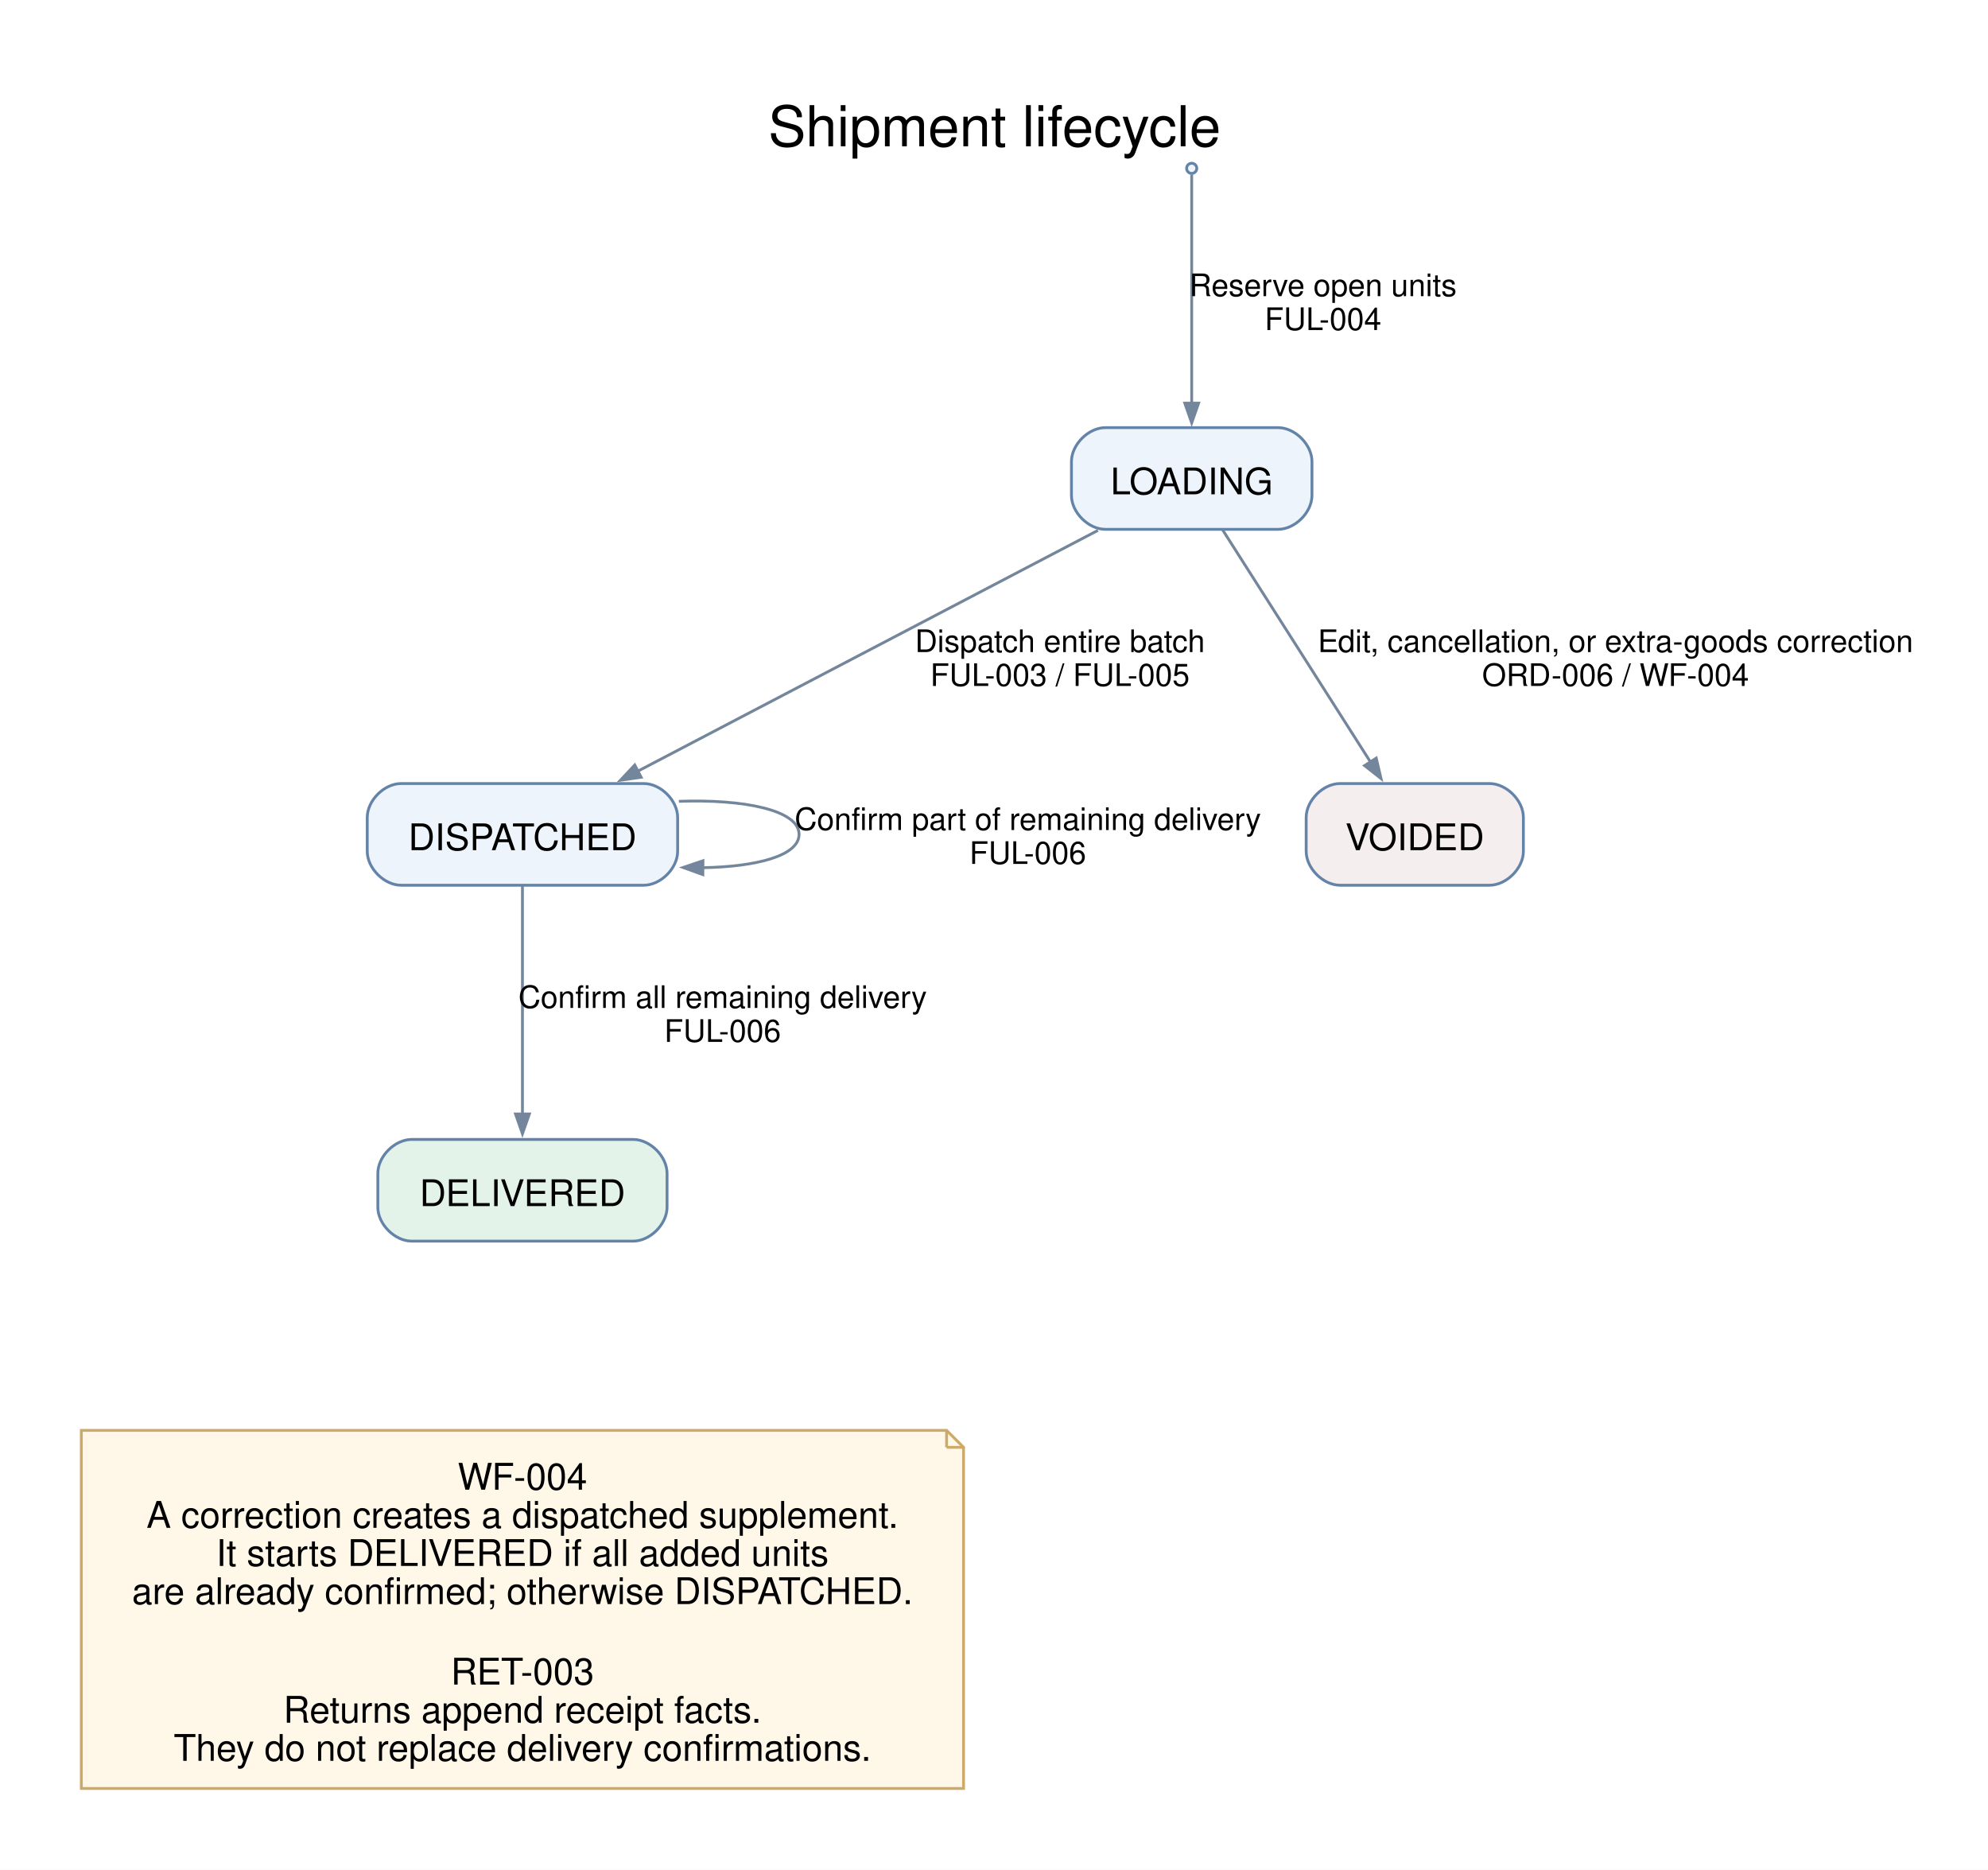
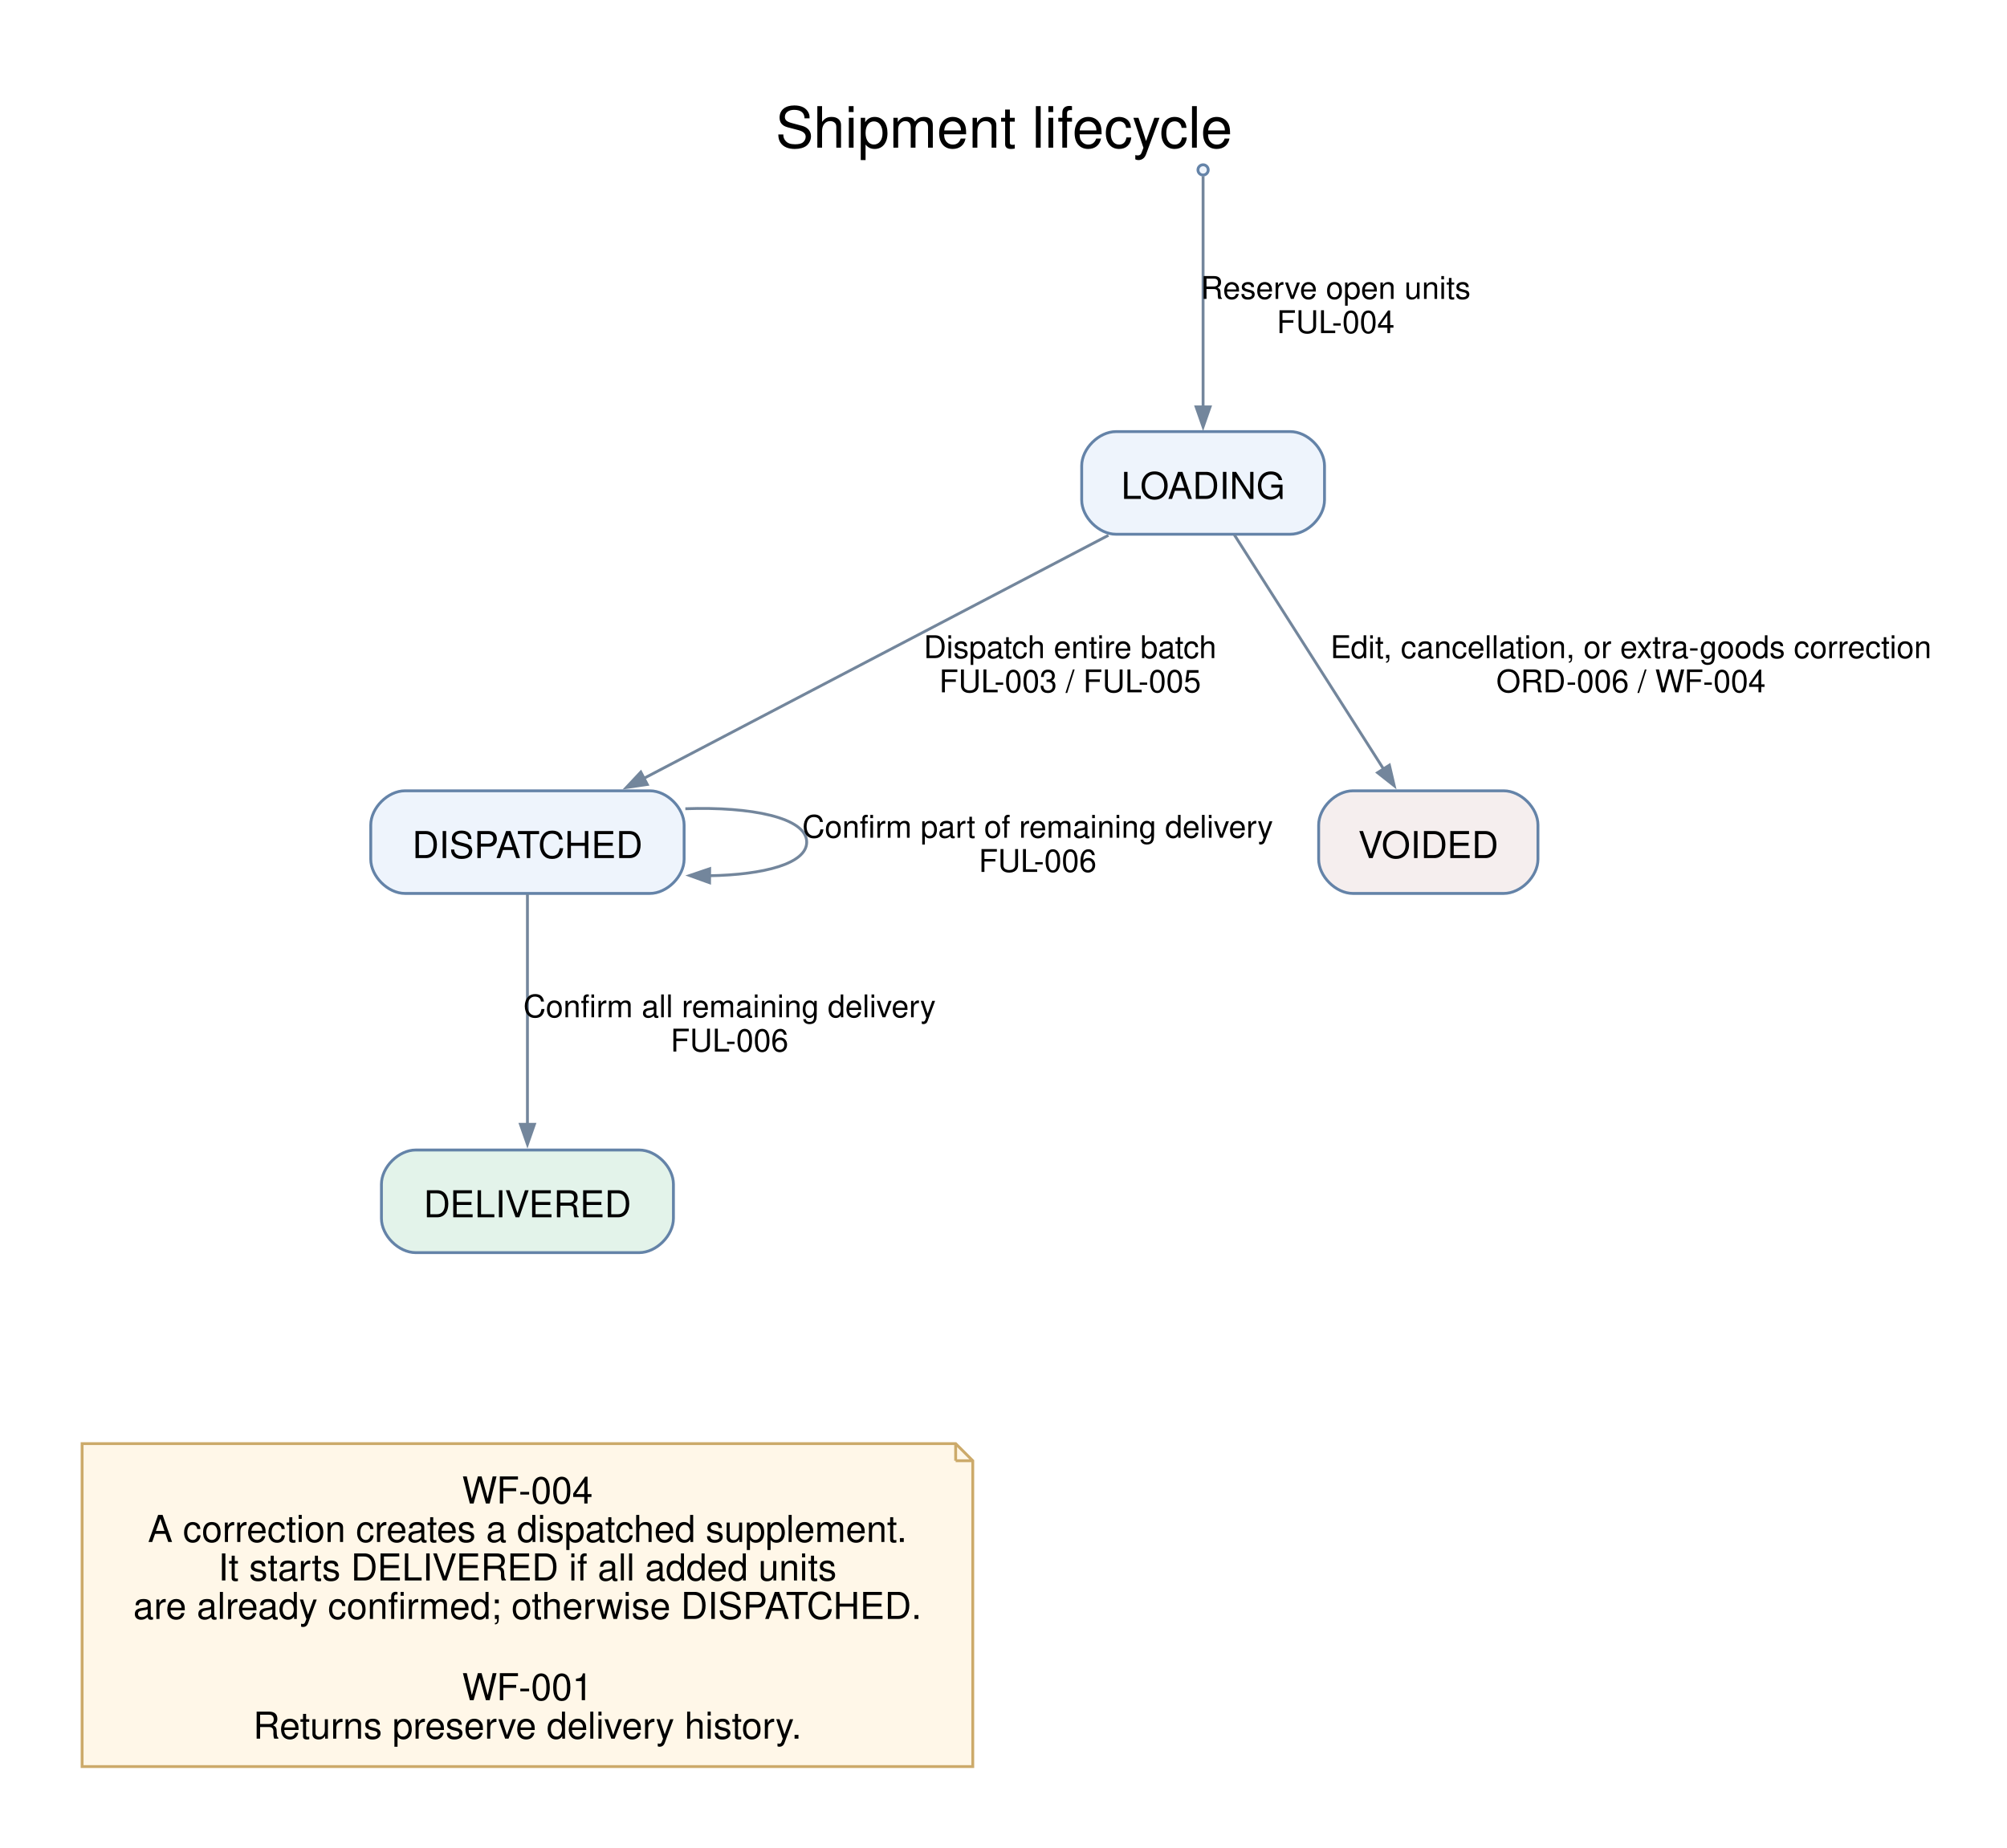
- <svg xmlns="http://www.w3.org/2000/svg" width="704pt" height="662pt" viewBox="0.00 0.00 704.00 662.00">
-   <g id="graph0" class="graph" transform="scale(1 1) rotate(0) translate(28.8 633.18)">
-     <polygon fill="white" stroke="none" points="-28.8,28.8 -28.8,-633.18 675.59,-633.18 675.59,28.8 -28.8,28.8" />
-     <text xml:space="preserve" text-anchor="middle" x="323.39" y="-581.38" font-family="Helvetica,sans-Serif" font-size="20.00">Shipment lifecycle</text>
+ <svg xmlns="http://www.w3.org/2000/svg" width="704pt" height="648pt" viewBox="0.00 0.00 704.00 648.00">
+   <g id="graph0" class="graph" transform="scale(1 1) rotate(0) translate(28.8 619.68)">
+     <polygon fill="white" stroke="none" points="-28.8,28.8 -28.8,-619.68 675.59,-619.68 675.59,28.8 -28.8,28.8" />
+     <text xml:space="preserve" text-anchor="middle" x="323.39" y="-567.88" font-family="Helvetica,sans-Serif" font-size="20.00">Shipment lifecycle</text>
    <g id="node1" class="node">
-       <ellipse fill="#eef4fc" stroke="#6483a8" cx="393.21" cy="-573.58" rx="1.8" ry="1.8" />
+       <ellipse fill="#eef4fc" stroke="#6483a8" cx="393.21" cy="-560.08" rx="1.8" ry="1.8" />
    </g>
    <g id="node2" class="node">
-       <path fill="#eef4fc" stroke="#6483a8" d="M423.8,-481.78C423.8,-481.78 362.63,-481.78 362.63,-481.78 356.63,-481.78 350.63,-475.78 350.63,-469.78 350.63,-469.78 350.63,-457.78 350.63,-457.78 350.63,-451.78 356.63,-445.78 362.63,-445.78 362.63,-445.78 423.8,-445.78 423.8,-445.78 429.8,-445.78 435.8,-451.78 435.8,-457.78 435.8,-457.78 435.8,-469.78 435.8,-469.78 435.8,-475.78 429.8,-481.78 423.8,-481.78" />
-       <text xml:space="preserve" text-anchor="middle" x="393.21" y="-458.18" font-family="Helvetica,sans-Serif" font-size="13.00">LOADING</text>
+       <path fill="#eef4fc" stroke="#6483a8" d="M423.8,-468.28C423.8,-468.28 362.63,-468.28 362.63,-468.28 356.63,-468.28 350.63,-462.28 350.63,-456.28 350.63,-456.28 350.63,-444.28 350.63,-444.28 350.63,-438.28 356.63,-432.28 362.63,-432.28 362.63,-432.28 423.8,-432.28 423.8,-432.28 429.8,-432.28 435.8,-438.28 435.8,-444.28 435.8,-444.28 435.8,-456.28 435.8,-456.28 435.8,-462.28 429.8,-468.28 423.8,-468.28" />
+       <text xml:space="preserve" text-anchor="middle" x="393.21" y="-444.68" font-family="Helvetica,sans-Serif" font-size="13.00">LOADING</text>
    </g>
    <g id="edge1" class="edge">
-       <path fill="none" stroke="#73869c" d="M393.21,-571.37C393.21,-563.53 393.21,-519.36 393.21,-490.39" />
-       <polygon fill="#73869c" stroke="#73869c" points="395.66,-490.46 393.21,-483.46 390.76,-490.46 395.66,-490.46" />
-       <text xml:space="preserve" text-anchor="middle" x="439.71" y="-528.33" font-family="Helvetica,sans-Serif" font-size="11.00">Reserve open units</text>
-       <text xml:space="preserve" text-anchor="middle" x="439.71" y="-516.33" font-family="Helvetica,sans-Serif" font-size="11.00">FUL-004</text>
+       <path fill="none" stroke="#73869c" d="M393.21,-557.87C393.21,-550.03 393.21,-505.86 393.21,-476.89" />
+       <polygon fill="#73869c" stroke="#73869c" points="395.66,-476.96 393.21,-469.96 390.76,-476.96 395.66,-476.96" />
+       <text xml:space="preserve" text-anchor="middle" x="439.71" y="-514.83" font-family="Helvetica,sans-Serif" font-size="11.00">Reserve open units</text>
+       <text xml:space="preserve" text-anchor="middle" x="439.71" y="-502.83" font-family="Helvetica,sans-Serif" font-size="11.00">FUL-004</text>
    </g>
    <g id="node3" class="node">
-       <path fill="#eef4fc" stroke="#6483a8" d="M199.17,-355.78C199.17,-355.78 113.25,-355.78 113.25,-355.78 107.25,-355.78 101.25,-349.78 101.25,-343.78 101.25,-343.78 101.25,-331.78 101.25,-331.78 101.25,-325.78 107.25,-319.78 113.25,-319.78 113.25,-319.78 199.17,-319.78 199.17,-319.78 205.17,-319.78 211.17,-325.78 211.17,-331.78 211.17,-331.78 211.17,-343.78 211.17,-343.78 211.17,-349.78 205.17,-355.78 199.17,-355.78" />
-       <text xml:space="preserve" text-anchor="middle" x="156.21" y="-332.18" font-family="Helvetica,sans-Serif" font-size="13.00">DISPATCHED</text>
+       <path fill="#eef4fc" stroke="#6483a8" d="M199.17,-342.28C199.17,-342.28 113.25,-342.28 113.25,-342.28 107.25,-342.28 101.25,-336.28 101.25,-330.28 101.25,-330.28 101.25,-318.28 101.25,-318.28 101.25,-312.28 107.25,-306.28 113.25,-306.28 113.25,-306.28 199.17,-306.28 199.17,-306.28 205.17,-306.28 211.17,-312.28 211.17,-318.28 211.17,-318.28 211.17,-330.28 211.17,-330.28 211.17,-336.28 205.17,-342.28 199.17,-342.28" />
+       <text xml:space="preserve" text-anchor="middle" x="156.21" y="-318.68" font-family="Helvetica,sans-Serif" font-size="13.00">DISPATCHED</text>
    </g>
    <g id="edge2" class="edge">
-       <path fill="none" stroke="#73869c" d="M360.01,-445.41C317.29,-423.06 243.11,-384.24 197,-360.12" />
-       <polygon fill="#73869c" stroke="#73869c" points="198.25,-358.01 190.91,-356.94 195.98,-362.35 198.25,-358.01" />
-       <text xml:space="preserve" text-anchor="middle" x="346.56" y="-402.33" font-family="Helvetica,sans-Serif" font-size="11.00">Dispatch entire batch</text>
-       <text xml:space="preserve" text-anchor="middle" x="346.56" y="-390.33" font-family="Helvetica,sans-Serif" font-size="11.00">FUL-003 / FUL-005</text>
+       <path fill="none" stroke="#73869c" d="M360.01,-431.91C317.29,-409.56 243.11,-370.74 197,-346.62" />
+       <polygon fill="#73869c" stroke="#73869c" points="198.25,-344.51 190.91,-343.44 195.98,-348.85 198.25,-344.51" />
+       <text xml:space="preserve" text-anchor="middle" x="346.56" y="-388.83" font-family="Helvetica,sans-Serif" font-size="11.00">Dispatch entire batch</text>
+       <text xml:space="preserve" text-anchor="middle" x="346.56" y="-376.83" font-family="Helvetica,sans-Serif" font-size="11.00">FUL-003 / FUL-005</text>
    </g>
    <g id="node5" class="node">
-       <path fill="#f5eeee" stroke="#6483a8" d="M498.67,-355.78C498.67,-355.78 445.75,-355.78 445.75,-355.78 439.75,-355.78 433.75,-349.78 433.75,-343.78 433.75,-343.78 433.75,-331.78 433.75,-331.78 433.75,-325.78 439.75,-319.78 445.75,-319.78 445.75,-319.78 498.67,-319.78 498.67,-319.78 504.67,-319.78 510.67,-325.78 510.67,-331.78 510.67,-331.78 510.67,-343.78 510.67,-343.78 510.67,-349.78 504.67,-355.78 498.67,-355.78" />
-       <text xml:space="preserve" text-anchor="middle" x="472.21" y="-332.18" font-family="Helvetica,sans-Serif" font-size="13.00">VOIDED</text>
+       <path fill="#f5eeee" stroke="#6483a8" d="M498.67,-342.28C498.67,-342.28 445.75,-342.28 445.75,-342.28 439.75,-342.28 433.75,-336.28 433.75,-330.28 433.75,-330.28 433.75,-318.28 433.75,-318.28 433.75,-312.28 439.75,-306.28 445.75,-306.28 445.75,-306.28 498.67,-306.28 498.67,-306.28 504.67,-306.28 510.67,-312.28 510.67,-318.28 510.67,-318.28 510.67,-330.28 510.67,-330.28 510.67,-336.28 504.67,-342.28 498.67,-342.28" />
+       <text xml:space="preserve" text-anchor="middle" x="472.21" y="-318.68" font-family="Helvetica,sans-Serif" font-size="13.00">VOIDED</text>
    </g>
    <g id="edge3" class="edge">
-       <path fill="none" stroke="#73869c" d="M404.19,-445.54C417.8,-424.19 441.06,-387.68 456.53,-363.39" />
-       <polygon fill="#73869c" stroke="#73869c" points="458.56,-364.77 460.25,-357.55 454.42,-362.14 458.56,-364.77" />
-       <text xml:space="preserve" text-anchor="middle" x="543.29" y="-402.33" font-family="Helvetica,sans-Serif" font-size="11.00">Edit, cancellation, or extra-goods correction</text>
-       <text xml:space="preserve" text-anchor="middle" x="543.29" y="-390.33" font-family="Helvetica,sans-Serif" font-size="11.00">ORD-006 / WF-004</text>
+       <path fill="none" stroke="#73869c" d="M404.19,-432.04C417.8,-410.69 441.06,-374.18 456.53,-349.89" />
+       <polygon fill="#73869c" stroke="#73869c" points="458.56,-351.27 460.25,-344.05 454.42,-348.64 458.56,-351.27" />
+       <text xml:space="preserve" text-anchor="middle" x="543.29" y="-388.83" font-family="Helvetica,sans-Serif" font-size="11.00">Edit, cancellation, or extra-goods correction</text>
+       <text xml:space="preserve" text-anchor="middle" x="543.29" y="-376.83" font-family="Helvetica,sans-Serif" font-size="11.00">ORD-006 / WF-004</text>
    </g>
    <g id="edge4" class="edge">
-       <path fill="none" stroke="#73869c" d="M211.6,-349.49C234.64,-350.3 254.17,-346.39 254.17,-337.78 254.17,-330.24 239.22,-326.31 220.04,-325.99" />
-       <polygon fill="#73869c" stroke="#73869c" points="220.09,-323.54 213.11,-326.06 220.13,-328.44 220.09,-323.54" />
-       <text xml:space="preserve" text-anchor="middle" x="335.17" y="-339.33" font-family="Helvetica,sans-Serif" font-size="11.00">Confirm part of remaining delivery</text>
-       <text xml:space="preserve" text-anchor="middle" x="335.17" y="-327.33" font-family="Helvetica,sans-Serif" font-size="11.00">FUL-006</text>
+       <path fill="none" stroke="#73869c" d="M211.6,-335.99C234.64,-336.8 254.17,-332.89 254.17,-324.28 254.17,-316.74 239.22,-312.81 220.04,-312.49" />
+       <polygon fill="#73869c" stroke="#73869c" points="220.09,-310.04 213.11,-312.56 220.13,-314.94 220.09,-310.04" />
+       <text xml:space="preserve" text-anchor="middle" x="335.17" y="-325.83" font-family="Helvetica,sans-Serif" font-size="11.00">Confirm part of remaining delivery</text>
+       <text xml:space="preserve" text-anchor="middle" x="335.17" y="-313.83" font-family="Helvetica,sans-Serif" font-size="11.00">FUL-006</text>
    </g>
    <g id="node4" class="node">
-       <path fill="#e3f3ea" stroke="#6483a8" d="M195.42,-229.78C195.42,-229.78 117,-229.78 117,-229.78 111,-229.78 105,-223.78 105,-217.78 105,-217.78 105,-205.78 105,-205.78 105,-199.78 111,-193.78 117,-193.78 117,-193.78 195.42,-193.78 195.42,-193.78 201.42,-193.78 207.42,-199.78 207.42,-205.78 207.42,-205.78 207.42,-217.78 207.42,-217.78 207.42,-223.78 201.42,-229.78 195.42,-229.78" />
-       <text xml:space="preserve" text-anchor="middle" x="156.21" y="-206.18" font-family="Helvetica,sans-Serif" font-size="13.00">DELIVERED</text>
+       <path fill="#e3f3ea" stroke="#6483a8" d="M195.42,-216.28C195.42,-216.28 117,-216.28 117,-216.28 111,-216.28 105,-210.28 105,-204.28 105,-204.28 105,-192.28 105,-192.28 105,-186.28 111,-180.28 117,-180.28 117,-180.28 195.42,-180.28 195.42,-180.28 201.42,-180.28 207.42,-186.28 207.42,-192.28 207.42,-192.28 207.42,-204.28 207.42,-204.28 207.42,-210.28 201.42,-216.28 195.42,-216.28" />
+       <text xml:space="preserve" text-anchor="middle" x="156.21" y="-192.68" font-family="Helvetica,sans-Serif" font-size="13.00">DELIVERED</text>
    </g>
    <g id="edge5" class="edge">
-       <path fill="none" stroke="#73869c" d="M156.21,-319.54C156.21,-298.56 156.21,-262.93 156.21,-238.66" />
-       <polygon fill="#73869c" stroke="#73869c" points="158.66,-238.79 156.21,-231.79 153.76,-238.79 158.66,-238.79" />
-       <text xml:space="preserve" text-anchor="middle" x="227.09" y="-276.33" font-family="Helvetica,sans-Serif" font-size="11.00">Confirm all remaining delivery</text>
-       <text xml:space="preserve" text-anchor="middle" x="227.09" y="-264.33" font-family="Helvetica,sans-Serif" font-size="11.00">FUL-006</text>
+       <path fill="none" stroke="#73869c" d="M156.21,-306.04C156.21,-285.06 156.21,-249.43 156.21,-225.16" />
+       <polygon fill="#73869c" stroke="#73869c" points="158.66,-225.29 156.21,-218.29 153.76,-225.29 158.66,-225.29" />
+       <text xml:space="preserve" text-anchor="middle" x="227.09" y="-262.83" font-family="Helvetica,sans-Serif" font-size="11.00">Confirm all remaining delivery</text>
+       <text xml:space="preserve" text-anchor="middle" x="227.09" y="-250.83" font-family="Helvetica,sans-Serif" font-size="11.00">FUL-006</text>
    </g>
    <g id="node6" class="node">
-       <polygon fill="#fff7e8" stroke="#ccaa6a" points="306.42,-126.78 0,-126.78 0,0 312.42,0 312.42,-120.78 306.42,-126.78" />
-       <polyline fill="none" stroke="#ccaa6a" points="306.42,-126.78 306.42,-120.78" />
-       <polyline fill="none" stroke="#ccaa6a" points="312.42,-120.78 306.42,-120.78" />
-       <text xml:space="preserve" text-anchor="middle" x="156.21" y="-105.79" font-family="Helvetica,sans-Serif" font-size="13.00">WF-004</text>
-       <text xml:space="preserve" text-anchor="middle" x="156.21" y="-92.29" font-family="Helvetica,sans-Serif" font-size="13.00">A correction creates a dispatched supplement.</text>
-       <text xml:space="preserve" text-anchor="middle" x="156.21" y="-78.79" font-family="Helvetica,sans-Serif" font-size="13.00">It starts DELIVERED if all added units</text>
-       <text xml:space="preserve" text-anchor="middle" x="156.21" y="-65.29" font-family="Helvetica,sans-Serif" font-size="13.00">are already confirmed; otherwise DISPATCHED.</text>
-       <text xml:space="preserve" text-anchor="middle" x="156.21" y="-36.79" font-family="Helvetica,sans-Serif" font-size="13.00">RET-003</text>
-       <text xml:space="preserve" text-anchor="middle" x="156.21" y="-23.29" font-family="Helvetica,sans-Serif" font-size="13.00">Returns append receipt facts.</text>
-       <text xml:space="preserve" text-anchor="middle" x="156.21" y="-9.79" font-family="Helvetica,sans-Serif" font-size="13.00">They do not replace delivery confirmations.</text>
+       <polygon fill="#fff7e8" stroke="#ccaa6a" points="306.42,-113.28 0,-113.28 0,0 312.42,0 312.42,-107.28 306.42,-113.28" />
+       <polyline fill="none" stroke="#ccaa6a" points="306.42,-113.28 306.42,-107.28" />
+       <polyline fill="none" stroke="#ccaa6a" points="312.42,-107.28 306.42,-107.28" />
+       <text xml:space="preserve" text-anchor="middle" x="156.21" y="-92.29" font-family="Helvetica,sans-Serif" font-size="13.00">WF-004</text>
+       <text xml:space="preserve" text-anchor="middle" x="156.21" y="-78.79" font-family="Helvetica,sans-Serif" font-size="13.00">A correction creates a dispatched supplement.</text>
+       <text xml:space="preserve" text-anchor="middle" x="156.21" y="-65.29" font-family="Helvetica,sans-Serif" font-size="13.00">It starts DELIVERED if all added units</text>
+       <text xml:space="preserve" text-anchor="middle" x="156.21" y="-51.79" font-family="Helvetica,sans-Serif" font-size="13.00">are already confirmed; otherwise DISPATCHED.</text>
+       <text xml:space="preserve" text-anchor="middle" x="156.21" y="-23.29" font-family="Helvetica,sans-Serif" font-size="13.00">WF-001</text>
+       <text xml:space="preserve" text-anchor="middle" x="156.21" y="-9.79" font-family="Helvetica,sans-Serif" font-size="13.00">Returns preserve delivery history.</text>
    </g>
  </g>
</svg>
